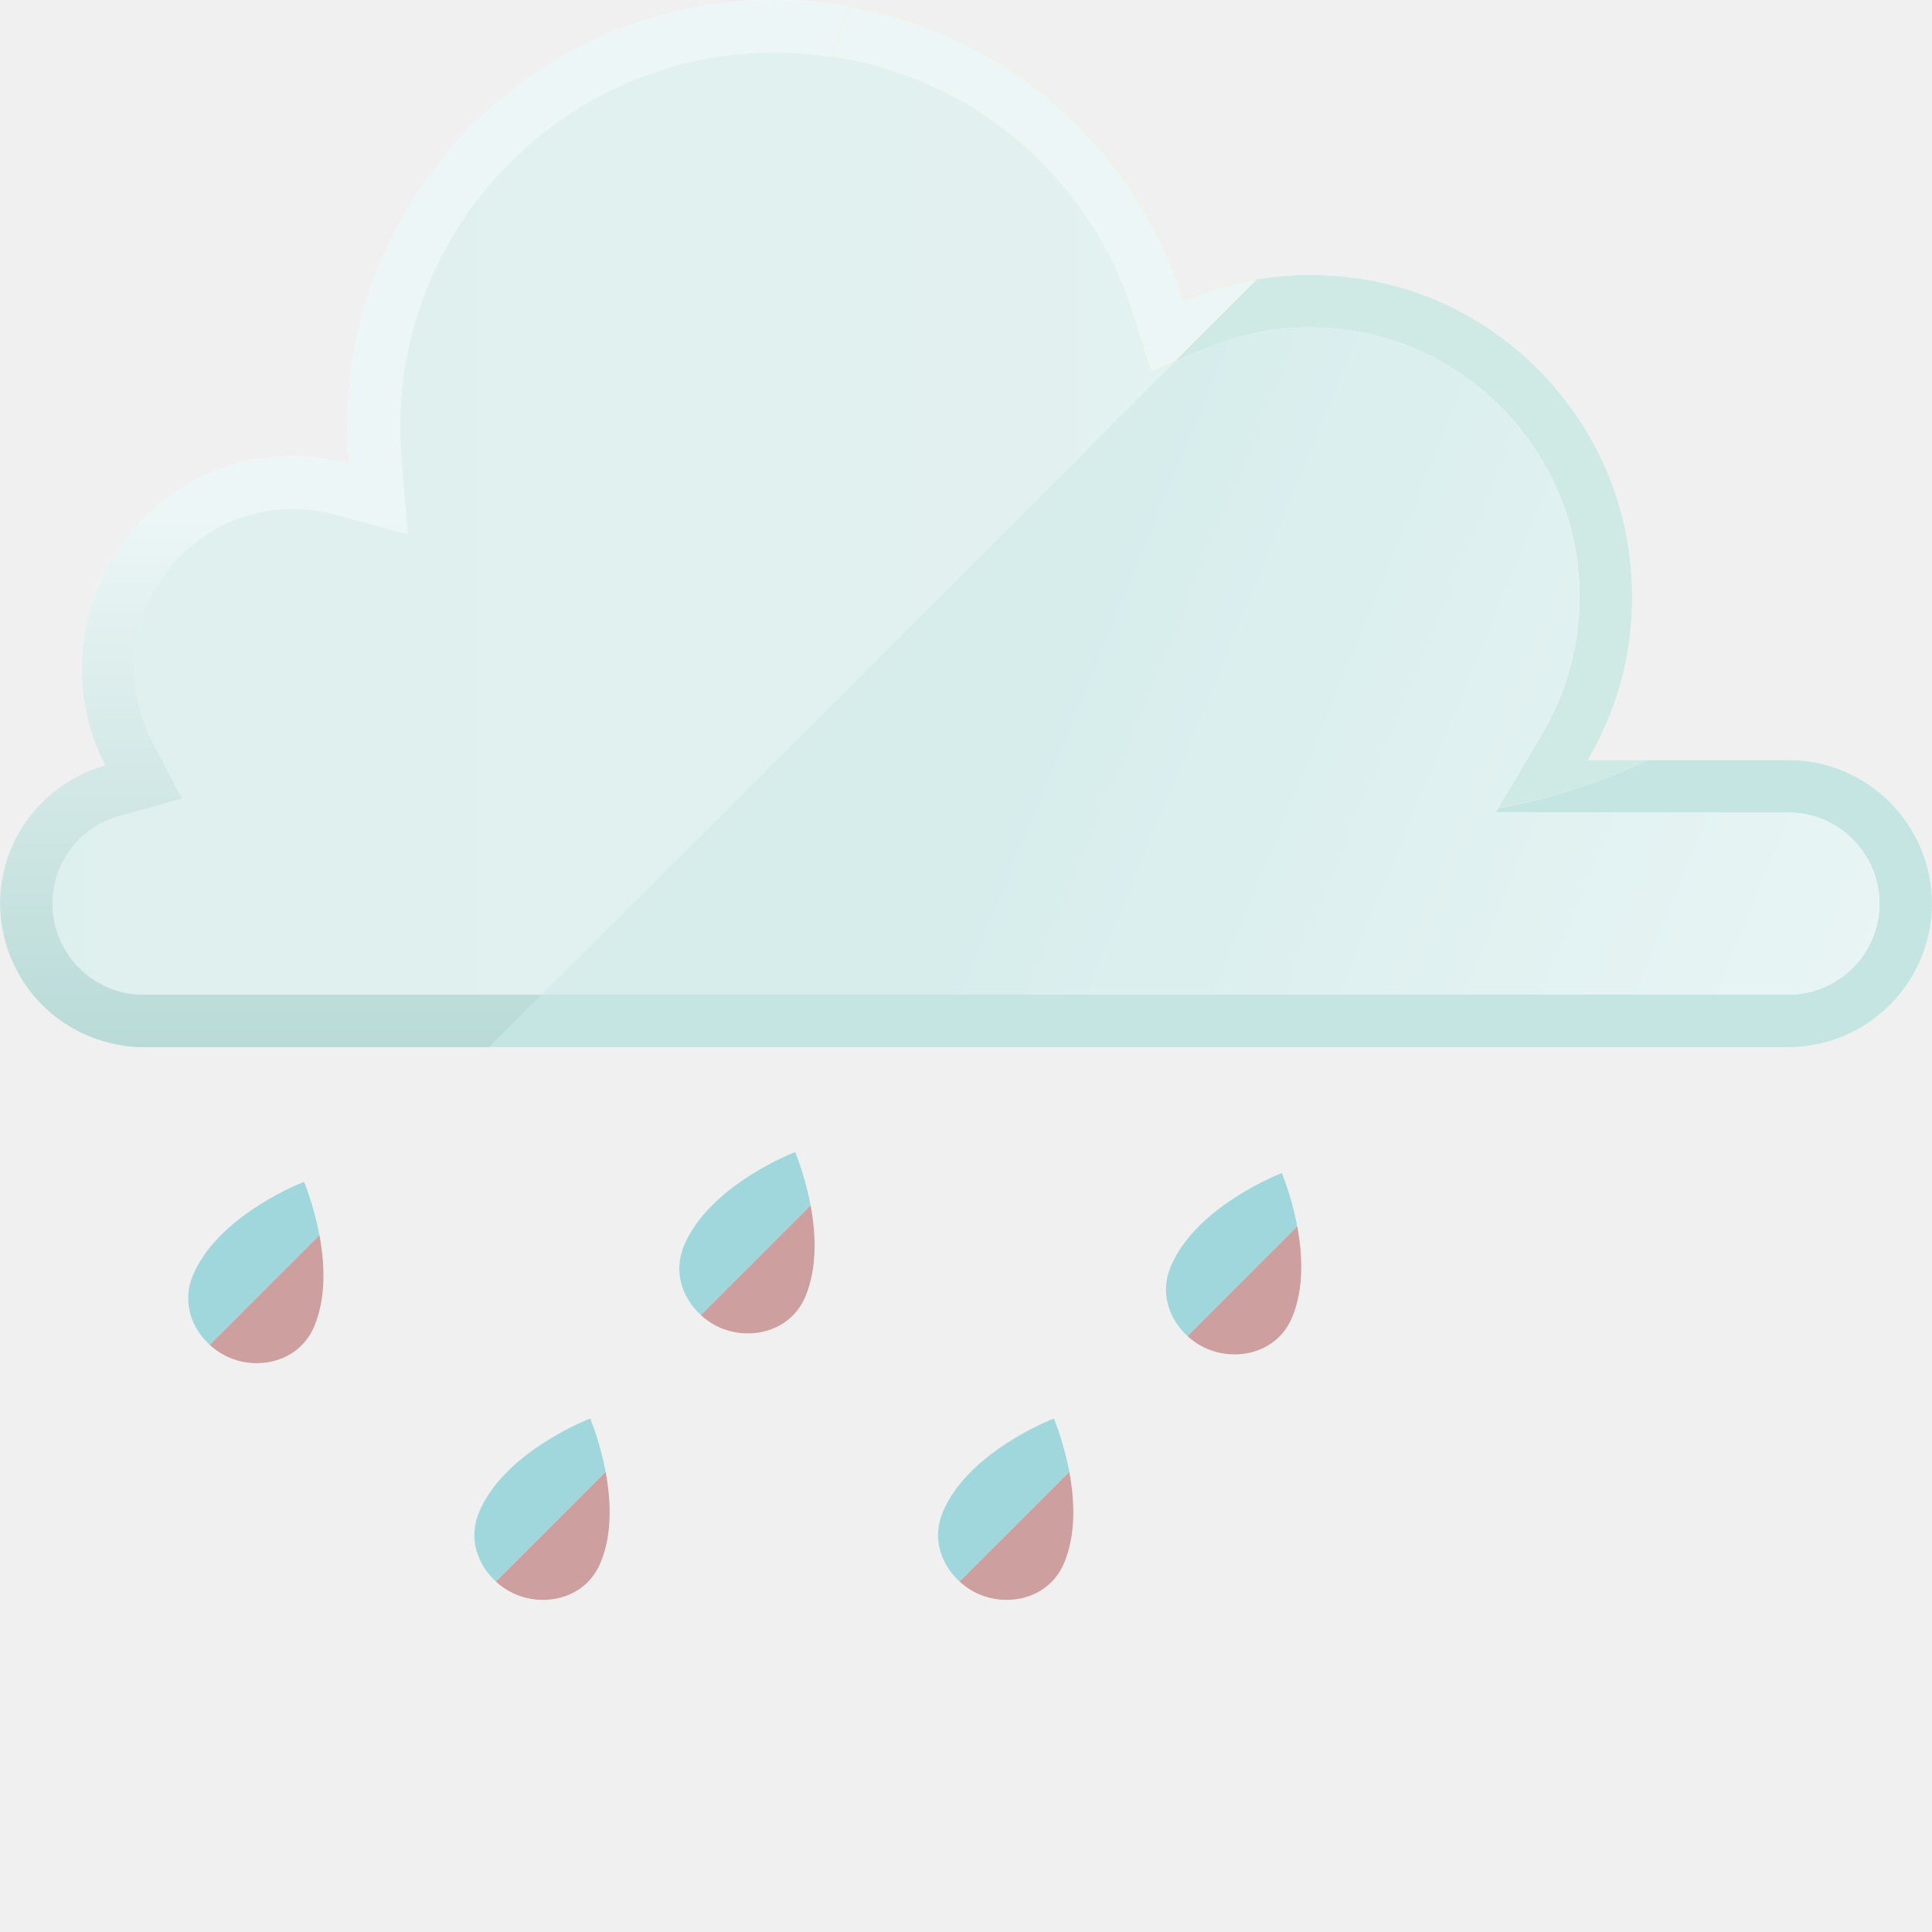
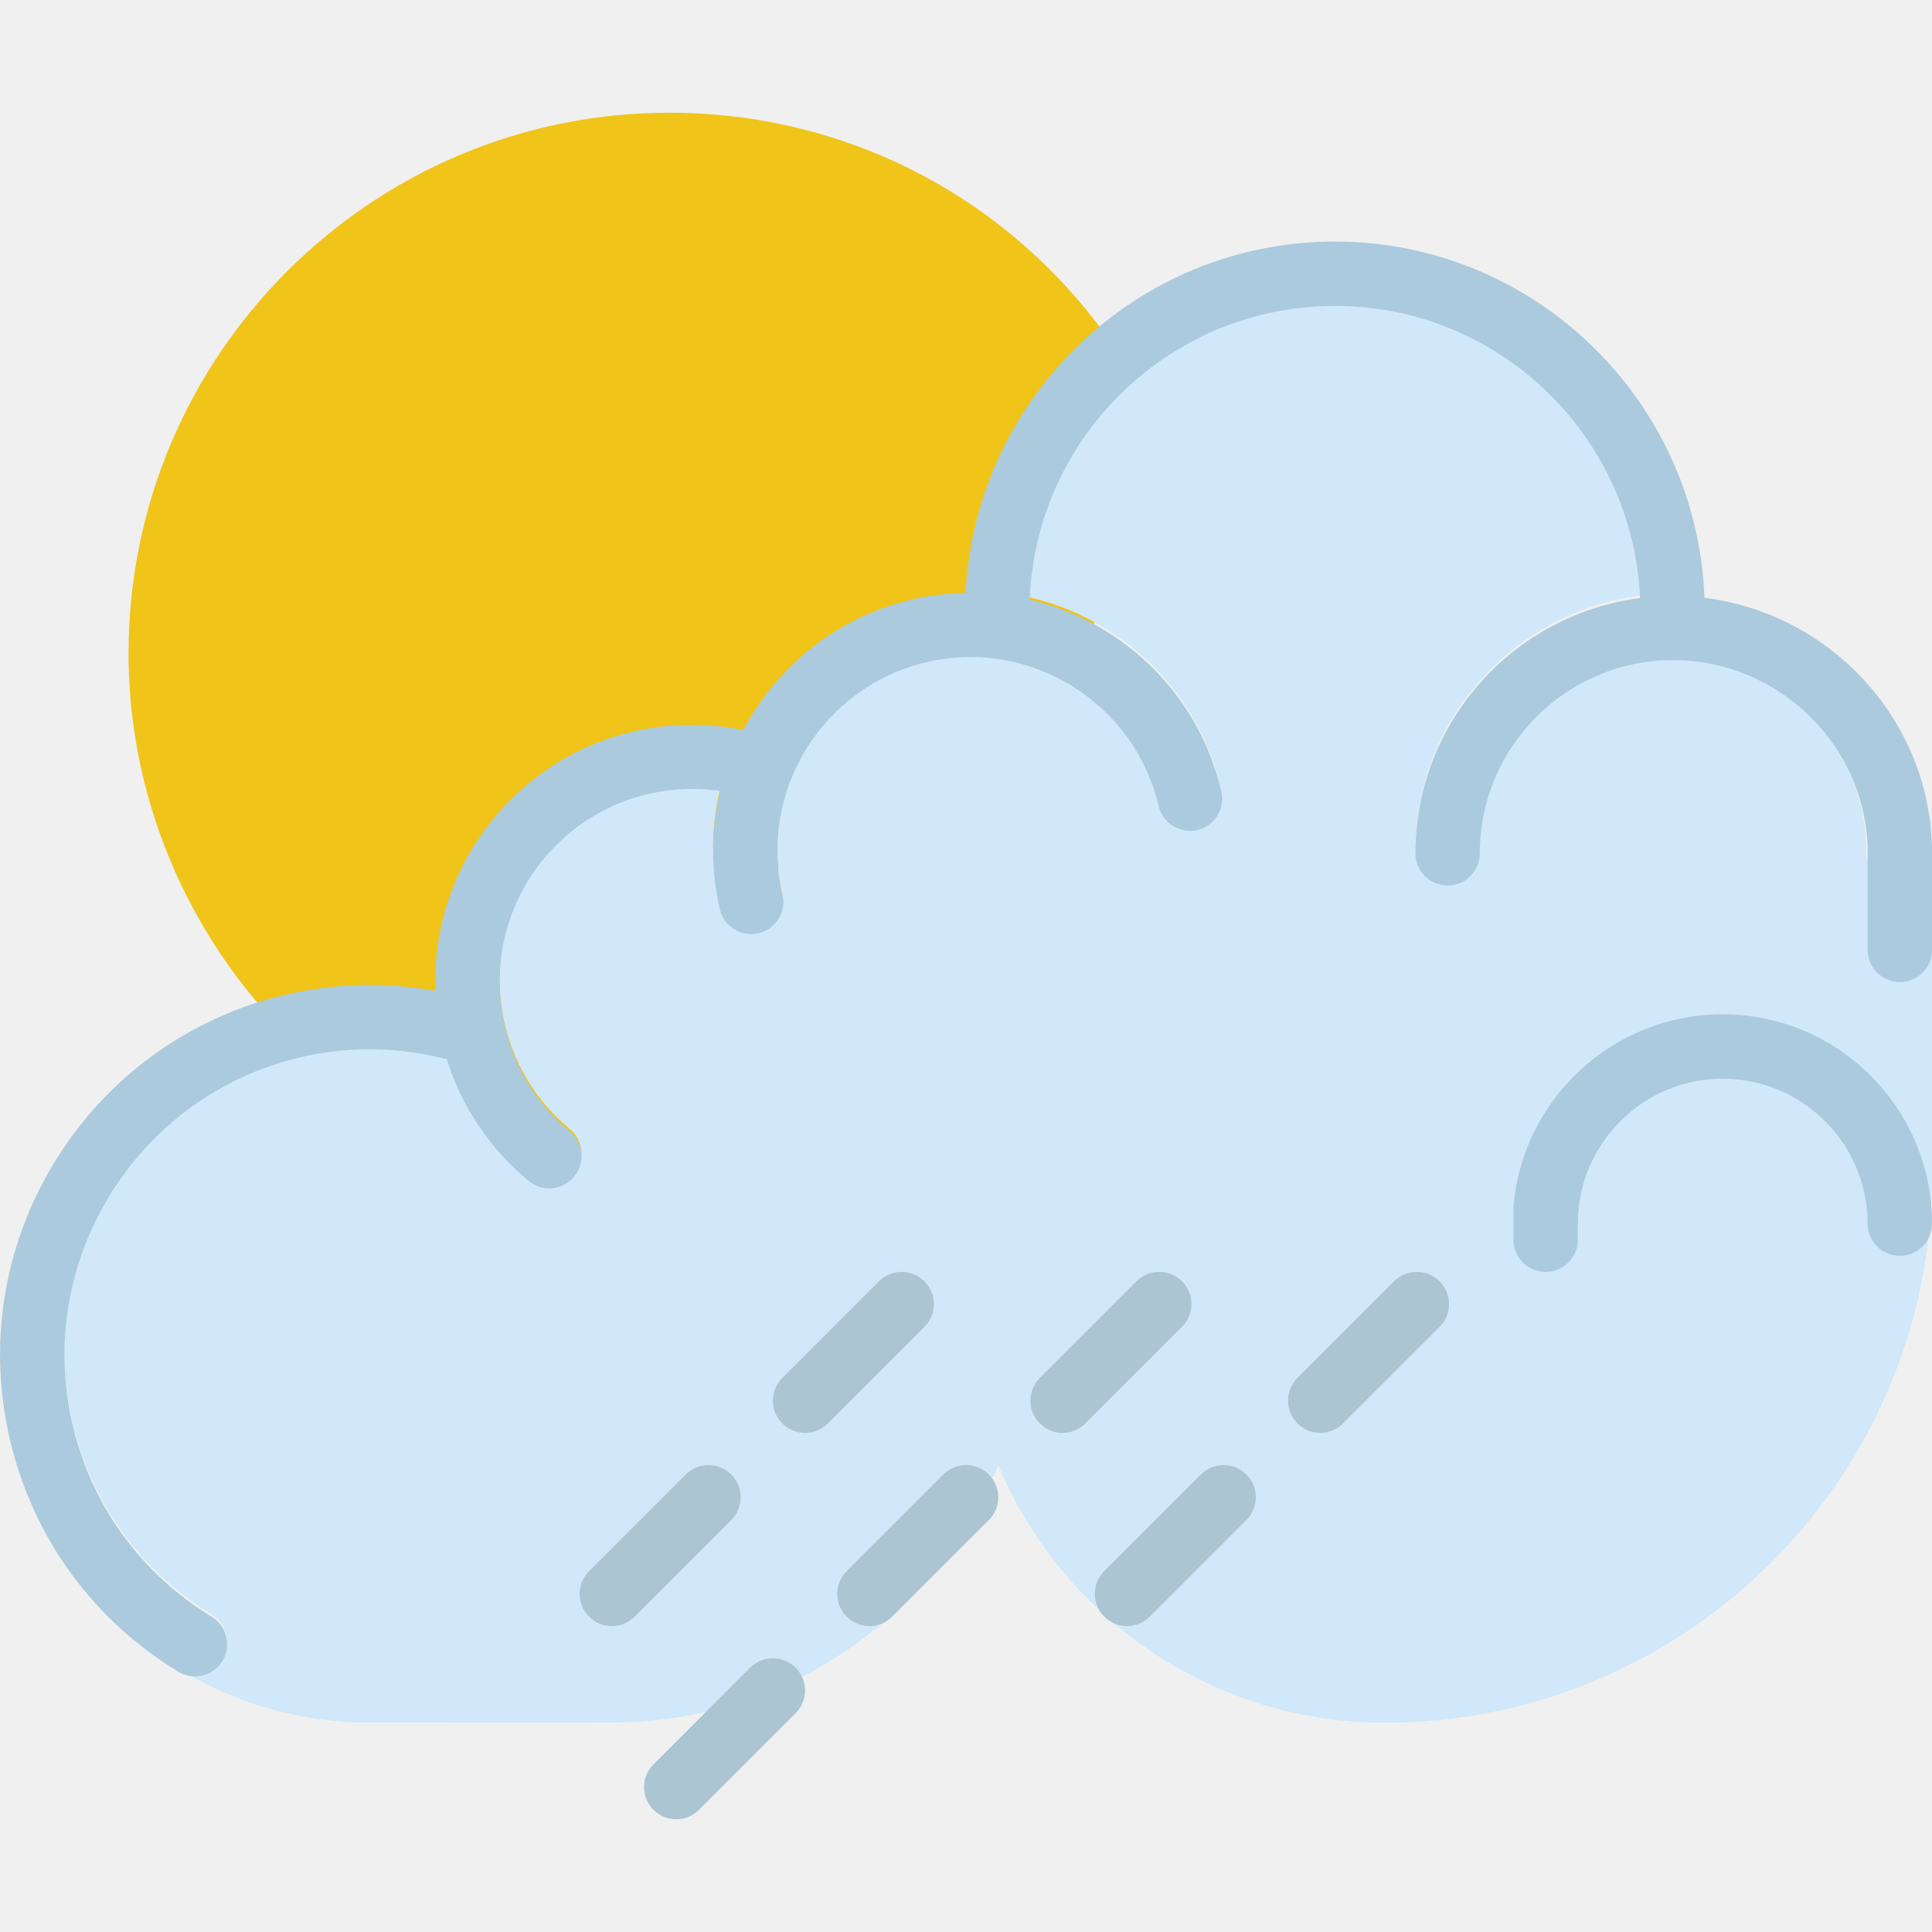
- <svg xmlns="http://www.w3.org/2000/svg" height="800px" width="800px" version="1.1" id="_x36_" viewBox="0 0 512 512" xml:space="preserve">
+ <svg xmlns="http://www.w3.org/2000/svg" height="800px" width="800px" version="1.1" id="Capa_1" viewBox="0 0 60.003 60.003" xml:space="preserve">
+   <path style="fill:#F0C419;" d="M36.116,13.228l-0.958-1.588c-3.074-5.096-8.447-8.139-14.373-8.139  c-9.26,0-16.793,7.533-16.793,16.793c0,5.284,2.547,10.324,6.815,13.481l0.651,0.481l0.805,0.089  c0.529,0.058,1.033,0.163,1.497,0.313l4.97,1.597l-1.123-5.098c-0.267-1.214,0.029-2.454,0.813-3.406  c0.763-0.926,1.889-1.457,3.091-1.457c0.412,0,0.818,0.063,1.177,0.177l2.69,0.897l1.047-2.636c0.485-1.22,1.532-2.127,2.799-2.425  c0.45-0.105,0.933-0.128,1.396-0.071l3.5,0.422l-0.144-3.523l-0.021-0.341c0-1.411,0.403-2.795,1.167-3.999L36.116,13.228z" />
+   <path style="fill:#D0E8F9;" d="M59.979,25.502h-0.081c0.035,0.304,0.059,0.611,0.059,0.925c0,0.553-0.447,1-1,1s-1-0.447-1-1  c0-3.309-2.691-6-6-6s-6,2.691-6,6c0,0.553-0.447,1-1,1s-1-0.447-1-1c0-4.064,3.049-7.423,6.978-7.927  c-0.226-5.039-4.384-9.073-9.478-9.073c-5.111,0-9.281,4.06-9.481,9.123c0.829,0.196,1.632,0.52,2.378,0.981  c1.816,1.125,3.086,2.89,3.576,4.97c0.126,0.538-0.207,1.076-0.744,1.203c-0.538,0.121-1.076-0.207-1.203-0.744  c-0.758-3.222-3.999-5.226-7.214-4.467c-3.221,0.758-5.225,3.994-4.467,7.215c0.126,0.537-0.207,1.075-0.745,1.202  c-0.076,0.018-0.153,0.026-0.229,0.026c-0.453,0-0.864-0.311-0.973-0.771c-0.294-1.251-0.268-2.502,0.012-3.674  c-2.058-0.301-4.137,0.476-5.493,2.122c-1.258,1.529-1.625,3.498-1.175,5.285c0.001,0.012,0.007,0.022,0.008,0.034  c0.306,1.186,0.97,2.29,1.985,3.127c0.426,0.352,0.487,0.981,0.137,1.408c-0.198,0.24-0.484,0.364-0.773,0.364  c-0.224,0-0.448-0.074-0.635-0.228c-1.217-1.002-2.088-2.311-2.546-3.781c-4.043-1.054-8.294,0.647-10.49,4.262  c-1.317,2.168-1.712,4.72-1.11,7.185c0.602,2.466,2.127,4.549,4.296,5.867c0.472,0.287,0.622,0.901,0.335,1.374  c-0.188,0.31-0.518,0.48-0.855,0.48c-0.133,0-0.265-0.036-0.392-0.091c1.58,0.936,3.399,1.509,5.344,1.593l8.209,0.003  c5.307-0.085,9.853-3.36,11.791-7.992c1.963,4.693,6.603,8,12,8c9.374,0,17-7.626,17-17v-10L59.979,25.502z" />
  <g>
-     <g>
-       <path style="fill:#FFFFFF;" d="M473.951,201.412h-37.236c-0.009,0.004-0.018,0.008-0.027,0.012h-15.927    c7.388-12.476,11.64-26.903,11.778-42.445c0-3.833-0.209-7.736-0.697-11.709c-4.669-37.706-34.639-68.303-72.275-73.53    c-4.461-0.627-8.852-0.906-13.173-0.906c-4.461,0.069-8.921,0.488-13.242,1.185c-6.761,1.185-13.312,3.067-19.446,5.645    c-12.406-40.076-46.488-70.603-88.585-77.991v0.07C218.779,0.627,212.158,0,205.467,0C142.879,0,92.07,50.739,92.07,113.327    c0,3.206,0.209,6.412,0.418,9.618c-7.248-2.021-15.194-2.579-23.348-1.394c-25.161,3.833-44.955,24.882-47.255,50.182    c-1.046,11.291,1.254,21.954,5.994,31.085C11.849,207.279,0,222.055,0,239.479c0,2.3,0.209,4.531,0.627,6.691    c0.488,2.718,1.254,5.366,2.3,7.806c3.833,9.339,11.291,16.797,20.63,20.63c2.44,1.046,5.088,1.812,7.806,2.3    c2.161,0.418,4.391,0.628,6.691,0.628h91.652l0.024-0.024h344.22c20.927,0,38.049-17.122,38.049-38.049    S494.878,201.412,473.951,201.412z M371.472,91.044c0.263,0.095,0.523,0.191,0.785,0.29    C371.996,91.235,371.734,91.14,371.472,91.044z M380.893,95.277c0.303,0.164,0.595,0.341,0.895,0.51    C381.489,95.618,381.195,95.441,380.893,95.277z M389.776,100.951c0.126,0.095,0.242,0.2,0.368,0.296    C390.018,101.151,389.902,101.045,389.776,100.951z M397.09,214.134l0.02-0.035c5.265-0.923,10.406-2.196,15.477-3.641    C407.512,211.912,402.364,213.196,397.09,214.134z M406.877,197.523l1.877-3.187c0.818-1.387,1.55-2.808,2.267-4.234    c-0.712,1.419-1.437,2.833-2.247,4.214L406.877,197.523z M418.044,149.012c0.666,5.472,0.684,10.888,0.162,16.202    c0.519-5.319,0.494-10.737-0.182-16.201c-0.234-1.902-0.555-3.783-0.946-5.641c0.015,0.07,0.045,0.135,0.059,0.204    C417.486,145.318,417.834,147.2,418.044,149.012z M411.552,189.107c0.038-0.079,0.066-0.162,0.104-0.241    C411.619,188.945,411.59,189.028,411.552,189.107z M409.583,123.612c0.22,0.392,0.433,0.785,0.645,1.181    C410.016,124.397,409.802,124.003,409.583,123.612z M414.051,133.141c0.149,0.392,0.273,0.791,0.414,1.186    C414.324,133.932,414.199,133.532,414.051,133.141z M404.609,115.906c-0.231-0.311-0.476-0.611-0.712-0.919    C404.134,115.295,404.377,115.594,404.609,115.906z M397.717,107.86c-0.111-0.111-0.231-0.212-0.342-0.322    C397.486,107.648,397.606,107.748,397.717,107.86z M347.231,86.773c3.222,0,6.562,0.265,9.798,0.702    c-3.264-0.432-6.558-0.69-9.805-0.69c-6.734,0-13.312,0.984-19.676,2.81C333.902,87.77,340.475,86.773,347.231,86.773z     M311.337,95.834l7.876-3.345c1.688-0.718,3.414-1.308,5.141-1.893c-1.733,0.588-3.465,1.18-5.159,1.904l-7.842,3.354l-6.37,2.724    l-2.266-7.305l2.277,7.279L311.337,95.834z M219.461,14.933c-1.194-0.168-2.403-0.285-3.608-0.413    c0.275,0.029,0.561,0.016,0.836,0.047C217.63,14.671,218.539,14.799,219.461,14.933z M88.047,136.193    c-1.224-0.31-2.459-0.553-3.701-0.753c0.577,0.091,1.154,0.144,1.731,0.259C86.717,135.848,87.386,136.02,88.047,136.193z     M82.618,135.182c-1.388-0.165-2.781-0.256-4.175-0.281C79.834,134.924,81.226,135.018,82.618,135.182z M70.161,135.598    c-1.808,0.325-3.59,0.729-5.313,1.285C66.571,136.329,68.352,135.924,70.161,135.598z M51.237,144.359    c-1.358,1.107-2.681,2.256-3.893,3.519c0.706-0.758,1.452-1.516,2.211-2.211C50.085,145.192,50.685,144.807,51.237,144.359z     M62.487,137.813c-1.268,0.498-2.532,1.001-3.739,1.617C59.957,138.815,61.217,138.31,62.487,137.813z M56.522,140.704    c-1.179,0.696-2.338,1.419-3.442,2.223C54.188,142.124,55.341,141.398,56.522,140.704z M39.947,158.478    c0.732-1.471,1.534-2.902,2.422-4.288C41.473,155.566,40.679,157.004,39.947,158.478z M46.805,148.454    c-1.21,1.309-2.304,2.72-3.344,4.171c0.455-0.645,0.863-1.322,1.354-1.939C45.479,149.901,46.142,149.179,46.805,148.454z     M26.841,218.215c-0.655,0.347-1.309,0.695-1.924,1.098c0.408-0.269,0.794-0.568,1.22-0.813    C26.351,218.384,26.621,218.326,26.841,218.215z M24.17,219.81c-0.774,0.548-1.501,1.151-2.202,1.781    C22.668,220.959,23.397,220.362,24.17,219.81z M21.311,222.165c-0.836,0.809-1.614,1.674-2.324,2.592    C19.695,223.837,20.477,222.976,21.311,222.165z M14.043,237.965c0.042-0.657,0.07-1.314,0.165-1.959    C14.113,236.65,14.084,237.309,14.043,237.965z M14.578,234.205c0.129-0.571,0.262-1.137,0.432-1.693    C14.84,233.067,14.708,233.635,14.578,234.205z M15.601,230.819c0.221-0.569,0.468-1.121,0.73-1.67    C16.068,229.697,15.822,230.251,15.601,230.819z M17.081,227.661c0.373-0.66,0.796-1.285,1.229-1.907    C17.876,226.375,17.454,227.002,17.081,227.661z M21.51,256.933c2.004,1.895,4.31,3.467,6.869,4.591    c-1.337-0.584-2.635-1.242-3.845-2.042C23.466,258.711,22.448,257.847,21.51,256.933z M29.156,261.829    c1.124,0.448,2.29,0.81,3.49,1.086C31.445,262.637,30.282,262.277,29.156,261.829z M33.503,263.113    c1.47,0.281,2.978,0.458,4.529,0.458h105.604l-0.024,0.024H38.055C36.488,263.595,34.98,263.397,33.503,263.113z" />
-       <path style="fill:#FFFFFF;" d="M80.569,313.185c0,0-22.594,8.593-29.435,24.729c-2.976,7.019-0.451,14.03,4.431,18.489    c1.546,1.412,3.318,2.582,5.24,3.397c7.995,3.39,18.536,0.978,22.455-8.264c3.275-7.724,2.787-16.822,1.4-24.228    C83.149,319.241,80.569,313.185,80.569,313.185z" />
-       <path style="fill:#FFFFFF;" d="M156.415,375.912c0,0-22.594,8.593-29.435,24.729c-2.976,7.019-0.451,14.03,4.431,18.489    c1.546,1.412,3.318,2.582,5.24,3.397c7.995,3.39,18.536,0.978,22.455-8.264c3.275-7.724,2.787-16.821,1.4-24.228    C158.995,381.969,156.415,375.912,156.415,375.912z" />
-       <path style="fill:#FFFFFF;" d="M210.726,305.296c0,0-22.594,8.593-29.435,24.729c-2.976,7.019-0.451,14.03,4.431,18.489    c1.546,1.412,3.318,2.582,5.24,3.397c7.995,3.39,18.536,0.978,22.455-8.264c3.275-7.724,2.787-16.822,1.4-24.228    C213.305,311.352,210.726,305.296,210.726,305.296z" />
-       <path style="fill:#FFFFFF;" d="M279.292,375.912c0,0-22.594,8.593-29.435,24.729c-2.976,7.019-0.451,14.03,4.431,18.489    c1.546,1.412,3.318,2.582,5.24,3.397c7.995,3.39,18.536,0.978,22.455-8.264c3.275-7.724,2.787-16.821,1.4-24.228    C281.872,381.969,279.292,375.912,279.292,375.912z" />
-       <path style="fill:#FFFFFF;" d="M339.697,310.862c0,0-22.594,8.593-29.435,24.729c-2.976,7.019-0.451,14.03,4.431,18.489    c1.546,1.412,3.318,2.582,5.241,3.397c7.995,3.39,18.536,0.978,22.455-8.264c3.275-7.724,2.787-16.822,1.4-24.228    C342.276,316.918,339.697,310.862,339.697,310.862z" />
-     </g>
-     <g>
-       <linearGradient id="SVGID_1_" gradientUnits="userSpaceOnUse" x1="112.561" y1="348.711" x2="112.561" y2="136.453">
-         <stop offset="0" style="stop-color:#9FCDC7" />
-         <stop offset="1" style="stop-color:#ECF6F6" />
-       </linearGradient>
-       <path style="fill:url(#SVGID_1_);" d="M225.122,1.742c-1.742,4.391-3.346,8.782-4.74,13.312c-1.254-0.209-2.439-0.348-3.694-0.488    c-3.694-0.418-7.388-0.627-11.221-0.627c-54.852,0-99.388,44.537-99.388,99.388c0,2.857,0.07,5.646,0.348,8.433l1.673,19.864    l-19.236-5.227c-0.906-0.279-1.882-0.488-2.788-0.697c-2.788-0.557-5.576-0.836-8.364-0.836c-2.161,0-4.321,0.14-6.482,0.488    c-8.224,1.255-15.682,4.949-21.676,10.315c-0.837,0.767-1.673,1.603-2.44,2.44c-0.767,0.836-1.533,1.673-2.3,2.579    c-2.161,2.718-3.972,5.715-5.436,8.852c-1.952,4.182-3.206,8.712-3.624,13.452c-0.767,8.154,0.836,16.239,4.53,23.348    l7.946,15.264v0.07l-16.588,4.6c-1.952,0.558-3.834,1.324-5.506,2.23c-7.388,4.251-12.197,12.197-12.197,20.979    c0,6.621,2.718,12.615,7.04,17.006c1.046,1.115,2.3,2.091,3.555,2.997c3.903,2.579,8.503,4.112,13.521,4.112h105.591    l-13.939,13.939H38.055c-2.3,0-4.53-0.209-6.691-0.628c-2.718-0.488-5.366-1.255-7.806-2.3    c-9.339-3.833-16.797-11.291-20.63-20.63c-1.046-2.44-1.812-5.088-2.3-7.806C0.209,244.01,0,241.779,0,239.479    c0-17.424,11.849-32.2,27.879-36.661c-4.739-9.13-7.039-19.794-5.994-31.085c2.3-25.3,22.094-46.349,47.255-50.182    c8.154-1.185,16.1-0.627,23.348,1.394c-0.209-3.206-0.418-6.412-0.418-9.618C92.07,50.739,142.879,0,205.467,0    C212.158,0,218.779,0.627,225.122,1.742z" />
-       <path style="fill:#EFE748;" d="M333.152,74.018l-21.815,21.815l-6.343,2.718l-4.6-14.706    c-11.43-37.009-42.655-63.215-80.012-68.791c1.394-4.53,2.997-8.921,4.74-13.312v-0.07c42.097,7.388,76.179,37.915,88.585,77.991    C319.84,77.085,326.392,75.203,333.152,74.018z" />
-       <linearGradient id="SVGID_2_" gradientUnits="userSpaceOnUse" x1="276.767" y1="348.666" x2="276.767" y2="136.391">
-         <stop offset="0" style="stop-color:#9FCDC7" />
-         <stop offset="1" style="stop-color:#ECF6F6" />
-       </linearGradient>
-       <path style="fill:url(#SVGID_2_);" d="M333.152,74.018l-21.815,21.815l-6.343,2.718l-4.6-14.706    c-11.43-37.009-42.655-63.215-80.012-68.791c1.394-4.53,2.997-8.921,4.74-13.312v-0.07c42.097,7.388,76.179,37.915,88.585,77.991    C319.84,77.085,326.392,75.203,333.152,74.018z" />
-       <linearGradient id="SVGID_3_" gradientUnits="userSpaceOnUse" x1="131.245" y1="348.692" x2="131.245" y2="136.417">
-         <stop offset="0" style="stop-color:#9FCDC7" />
-         <stop offset="1" style="stop-color:#ECF6F6" />
-       </linearGradient>
-       <path style="fill:url(#SVGID_3_);" d="M213.913,70.725c-1.23-19.473,1.162-38.219,6.489-55.685    c-4.894-0.732-9.884-1.147-14.961-1.147c-54.812,0-99.4,44.595-99.4,99.407c0,2.845,0.129,5.66,0.361,8.443l1.668,19.871    l-19.235-5.261c-3.648-0.997-7.405-1.504-11.156-1.504c-2.137,0-4.309,0.167-6.446,0.49c-18.84,2.855-33.773,18.697-35.502,37.666    c-0.749,8.13,0.83,16.209,4.547,23.366l7.929,15.26l-16.567,4.601c-10.434,2.896-17.724,12.449-17.724,23.23    c0,13.293,10.815,24.108,24.115,24.108h105.604l104.938-104.937C228.728,134.219,216.005,103.831,213.913,70.725z" />
-       <path style="fill:#EFE748;" d="M213.913,70.725c2.092,33.106,14.814,63.494,34.661,87.908l62.779-62.78l-6.369,2.724    l-4.581-14.766c-11.465-36.978-42.638-63.187-80.001-68.771C215.075,32.506,212.683,51.252,213.913,70.725z" />
-       <linearGradient id="SVGID_4_" gradientUnits="userSpaceOnUse" x1="262.475" y1="348.692" x2="262.475" y2="136.418">
-         <stop offset="0" style="stop-color:#9FCDC7" />
-         <stop offset="1" style="stop-color:#ECF6F6" />
-       </linearGradient>
-       <path style="fill:url(#SVGID_4_);" d="M213.913,70.725c2.092,33.106,14.814,63.494,34.661,87.908l62.779-62.78l-6.369,2.724    l-4.581-14.766c-11.465-36.978-42.638-63.187-80.001-68.771C215.075,32.506,212.683,51.252,213.913,70.725z" />
-       <linearGradient id="SVGID_5_" gradientUnits="userSpaceOnUse" x1="-593.63" y1="138.732" x2="1005.671" y2="138.732">
-         <stop offset="0" style="stop-color:#D6ECE9" />
-         <stop offset="1" style="stop-color:#ECF6F6" />
-       </linearGradient>
-       <path style="fill:url(#SVGID_5_);" d="M304.984,98.578l-4.581-14.766c-11.464-36.978-42.638-63.187-80.002-68.771    c-4.894-0.732-9.884-1.147-14.961-1.147c-54.811,0-99.4,44.595-99.4,99.407c0,2.845,0.129,5.66,0.361,8.443l1.668,19.871    l-19.235-5.261c-3.648-0.997-7.405-1.504-11.156-1.504c-2.137,0-4.308,0.167-6.446,0.49c-18.84,2.855-33.773,18.697-35.502,37.666    c-0.749,8.13,0.83,16.209,4.547,23.366l7.929,15.26l-16.567,4.601c-10.434,2.896-17.724,12.449-17.724,23.23    c0,13.293,10.815,24.108,24.115,24.108h105.604l104.938-104.937l62.779-62.78L304.984,98.578z" />
-       <path style="fill:#C5E5E2;" d="M512,239.461c0-20.927-17.122-38.049-38.049-38.049h-37.236    c-12.395,5.918-25.686,10.243-39.625,12.722l-0.717,1.217h77.58c13.293,0,24.108,10.815,24.108,24.112    c0,13.293-10.815,24.108-24.108,24.108H143.636l-13.939,13.939h344.254C494.878,277.51,512,260.388,512,239.461z" />
-       <g>
-         <path style="fill:#CFE9E5;" d="M408.774,194.316c8.015-13.661,11.221-29.273,9.27-45.303c-0.209-1.812-0.558-3.694-0.906-5.437     c-5.715-27.391-27.879-49.694-55.27-55.27c-1.394-0.348-2.858-0.558-4.252-0.767c-3.415-0.488-6.97-0.766-10.385-0.766     c-9.757,0-19.167,1.951-28.018,5.715l-7.876,3.345l21.815-21.815c4.321-0.697,8.781-1.115,13.242-1.185     c4.321,0,8.712,0.279,13.173,0.906c37.636,5.227,67.606,35.824,72.276,73.53c0.488,3.973,0.697,7.876,0.697,11.709     c-0.139,15.542-4.391,29.97-11.779,42.445h15.961c-12.406,5.924-25.718,10.246-39.658,12.685L408.774,194.316z" />
-         <linearGradient id="SVGID_6_" gradientUnits="userSpaceOnUse" x1="271.127" y1="182.837" x2="527.88" y2="288.65">
-           <stop offset="0" style="stop-color:#D6EDEC" />
-           <stop offset="1" style="stop-color:#ECF6F6" />
-         </linearGradient>
-         <path style="fill:url(#SVGID_6_);" d="M473.953,215.351h-77.58l0.717-1.217l11.664-19.798     c8.045-13.647,11.251-29.318,9.27-45.324c-3.852-31.262-29.254-57.122-60.4-61.495c-3.458-0.487-6.956-0.732-10.4-0.732     c-9.726,0-19.16,1.923-28.029,5.714l-7.842,3.354l-62.779,62.78L143.636,263.571h330.317c13.293,0,24.108-10.815,24.108-24.108     C498.061,226.166,487.246,215.351,473.953,215.351z" />
-       </g>
-       <g>
-         <path style="fill:#A0D7DC;" d="M80.569,313.185c0,0-22.594,8.593-29.435,24.729c-2.976,7.019-0.451,14.03,4.431,18.489     l29.095-29.095C83.149,319.241,80.569,313.185,80.569,313.185z" />
-         <path style="fill:#CD9F9E;" d="M55.565,356.402c1.546,1.412,3.318,2.582,5.241,3.397c7.995,3.39,18.536,0.978,22.455-8.264     c3.275-7.724,2.787-16.821,1.399-24.228L55.565,356.402z" />
-       </g>
-       <g>
-         <path style="fill:#A0D7DC;" d="M156.415,375.912c0,0-22.594,8.593-29.435,24.729c-2.976,7.019-0.451,14.03,4.431,18.489     l29.095-29.095C158.995,381.969,156.415,375.912,156.415,375.912z" />
-         <path style="fill:#CD9F9E;" d="M131.411,419.13c1.546,1.412,3.318,2.582,5.24,3.397c7.995,3.39,18.536,0.978,22.455-8.264     c3.275-7.724,2.787-16.822,1.399-24.228L131.411,419.13z" />
-       </g>
-       <g>
-         <path style="fill:#A0D7DC;" d="M210.726,305.296c0,0-22.594,8.593-29.435,24.729c-2.976,7.019-0.451,14.03,4.431,18.489     l29.095-29.095C213.306,311.352,210.726,305.296,210.726,305.296z" />
-         <path style="fill:#CD9F9E;" d="M185.722,348.513c1.546,1.412,3.318,2.582,5.24,3.397c7.995,3.39,18.536,0.978,22.455-8.264     c3.275-7.724,2.787-16.822,1.4-24.228L185.722,348.513z" />
-       </g>
-       <g>
-         <path style="fill:#A0D7DC;" d="M279.292,375.912c0,0-22.594,8.593-29.435,24.729c-2.976,7.019-0.451,14.03,4.431,18.489     l29.095-29.095C281.872,381.969,279.292,375.912,279.292,375.912z" />
-         <path style="fill:#CD9F9E;" d="M254.288,419.13c1.546,1.412,3.318,2.582,5.24,3.397c7.995,3.39,18.536,0.978,22.455-8.264     c3.275-7.724,2.787-16.822,1.4-24.228L254.288,419.13z" />
-       </g>
-       <g>
-         <path style="fill:#A0D7DC;" d="M339.697,310.862c0,0-22.594,8.593-29.435,24.729c-2.976,7.019-0.451,14.03,4.431,18.489     l29.095-29.095C342.276,316.918,339.697,310.862,339.697,310.862z" />
-         <path style="fill:#CD9F9E;" d="M314.693,354.079c1.546,1.412,3.318,2.582,5.241,3.397c7.995,3.39,18.536,0.978,22.455-8.264     c3.275-7.724,2.787-16.822,1.399-24.228L314.693,354.079z" />
-       </g>
-     </g>
+     <path style="fill:#ABCADD;" d="M52.936,18.568c-0.231-6.139-5.284-11.066-11.478-11.066c-6.142,0-11.16,4.844-11.47,10.91   c-0.558,0.012-1.119,0.078-1.676,0.209c-2.336,0.55-4.185,2.082-5.229,4.052c-2.882-0.585-5.848,0.433-7.75,2.742   c-1.251,1.52-1.879,3.408-1.81,5.359c-4.63-0.834-9.34,1.224-11.844,5.344c-1.596,2.625-2.073,5.714-1.345,8.698   s2.575,5.506,5.2,7.102c0.162,0.099,0.342,0.146,0.519,0.146c0.338,0,0.667-0.171,0.855-0.48c0.287-0.473,0.137-1.087-0.335-1.374   c-2.169-1.318-3.694-3.401-4.296-5.867c-0.602-2.465-0.207-5.017,1.11-7.185c2.196-3.614,6.447-5.315,10.49-4.262   c0.458,1.471,1.33,2.779,2.546,3.781c0.187,0.153,0.411,0.228,0.635,0.228c0.289,0,0.575-0.124,0.773-0.364   c0.351-0.427,0.289-1.057-0.137-1.408c-1.016-0.836-1.679-1.941-1.985-3.127c-0.001-0.012-0.007-0.022-0.008-0.034   c-0.45-1.787-0.083-3.756,1.175-5.285c1.356-1.646,3.435-2.423,5.493-2.122c-0.28,1.173-0.307,2.423-0.012,3.674   c0.108,0.461,0.52,0.771,0.973,0.771c0.076,0,0.153-0.009,0.229-0.026c0.538-0.127,0.871-0.665,0.745-1.202   c-0.758-3.221,1.246-6.457,4.467-7.215c3.215-0.759,6.456,1.245,7.214,4.467c0.127,0.537,0.665,0.865,1.203,0.744   c0.537-0.127,0.87-0.665,0.744-1.203c-0.49-2.08-1.76-3.845-3.576-4.97c-0.746-0.462-1.549-0.785-2.378-0.981   c0.2-5.063,4.37-9.123,9.481-9.123c5.094,0,9.253,4.033,9.478,9.073c-3.929,0.504-6.978,3.863-6.978,7.927c0,0.553,0.447,1,1,1   s1-0.447,1-1c0-3.309,2.691-6,6-6s6.046,2.691,6.046,6c0,0.028,0,1.327,0,3c0,0.552,0.448,1,1,1s1-0.448,1-1v-3   C60.003,22.422,56.886,19.052,52.936,18.568z" />
+     <path style="fill:#ABCADD;" d="M48.003,39.502c0.552,0,1-0.448,1-1c0-1.442,0-0.5,0-0.5c0-2.481,2.019-4.5,4.5-4.5   s4.5,2.019,4.5,4.5c0,0.553,0.448,1,1,1s1-0.447,1-1c0-3.584-2.916-6.5-6.5-6.5c-3.415,0-6.243,2.649-6.5,6v1   C47.003,39.054,47.451,39.502,48.003,39.502z" />
+   </g>
+   <g>
+     <path style="fill:#ABC5D3;" d="M29.296,45.795l-3,3c-0.391,0.391-0.391,1.023,0,1.414c0.195,0.195,0.451,0.293,0.707,0.293   s0.512-0.098,0.707-0.293l3-3c0.391-0.391,0.391-1.023,0-1.414S29.687,45.404,29.296,45.795z" />
+     <path style="fill:#ABC5D3;" d="M23.296,51.795l-3,3c-0.391,0.391-0.391,1.023,0,1.414c0.195,0.195,0.451,0.293,0.707,0.293   s0.512-0.098,0.707-0.293l3-3c0.391-0.391,0.391-1.023,0-1.414S23.687,51.404,23.296,51.795z" />
+     <path style="fill:#ABC5D3;" d="M44.71,39.795c-0.391-0.391-1.023-0.391-1.414,0l-3,3c-0.391,0.391-0.391,1.023,0,1.414   c0.195,0.195,0.451,0.293,0.707,0.293s0.512-0.098,0.707-0.293l3-3C45.101,40.818,45.101,40.185,44.71,39.795z" />
+     <path style="fill:#ABC5D3;" d="M37.296,45.795l-3,3c-0.391,0.391-0.391,1.023,0,1.414c0.195,0.195,0.451,0.293,0.707,0.293   s0.512-0.098,0.707-0.293l3-3c0.391-0.391,0.391-1.023,0-1.414S37.687,45.404,37.296,45.795z" />
+     <path style="fill:#ABC5D3;" d="M28.71,39.795c-0.391-0.391-1.023-0.391-1.414,0l-3,3c-0.391,0.391-0.391,1.023,0,1.414   c0.195,0.195,0.451,0.293,0.707,0.293s0.512-0.098,0.707-0.293l3-3C29.101,40.818,29.101,40.185,28.71,39.795z" />
+     <path style="fill:#ABC5D3;" d="M36.71,39.795c-0.391-0.391-1.023-0.391-1.414,0l-3,3c-0.391,0.391-0.391,1.023,0,1.414   c0.195,0.195,0.451,0.293,0.707,0.293s0.512-0.098,0.707-0.293l3-3C37.101,40.818,37.101,40.185,36.71,39.795z" />
+     <path style="fill:#ABC5D3;" d="M22.71,45.795c-0.391-0.391-1.023-0.391-1.414,0l-3,3c-0.391,0.391-0.391,1.023,0,1.414   c0.195,0.195,0.451,0.293,0.707,0.293s0.512-0.098,0.707-0.293l3-3C23.101,46.818,23.101,46.185,22.71,45.795z" />
  </g>
</svg>
